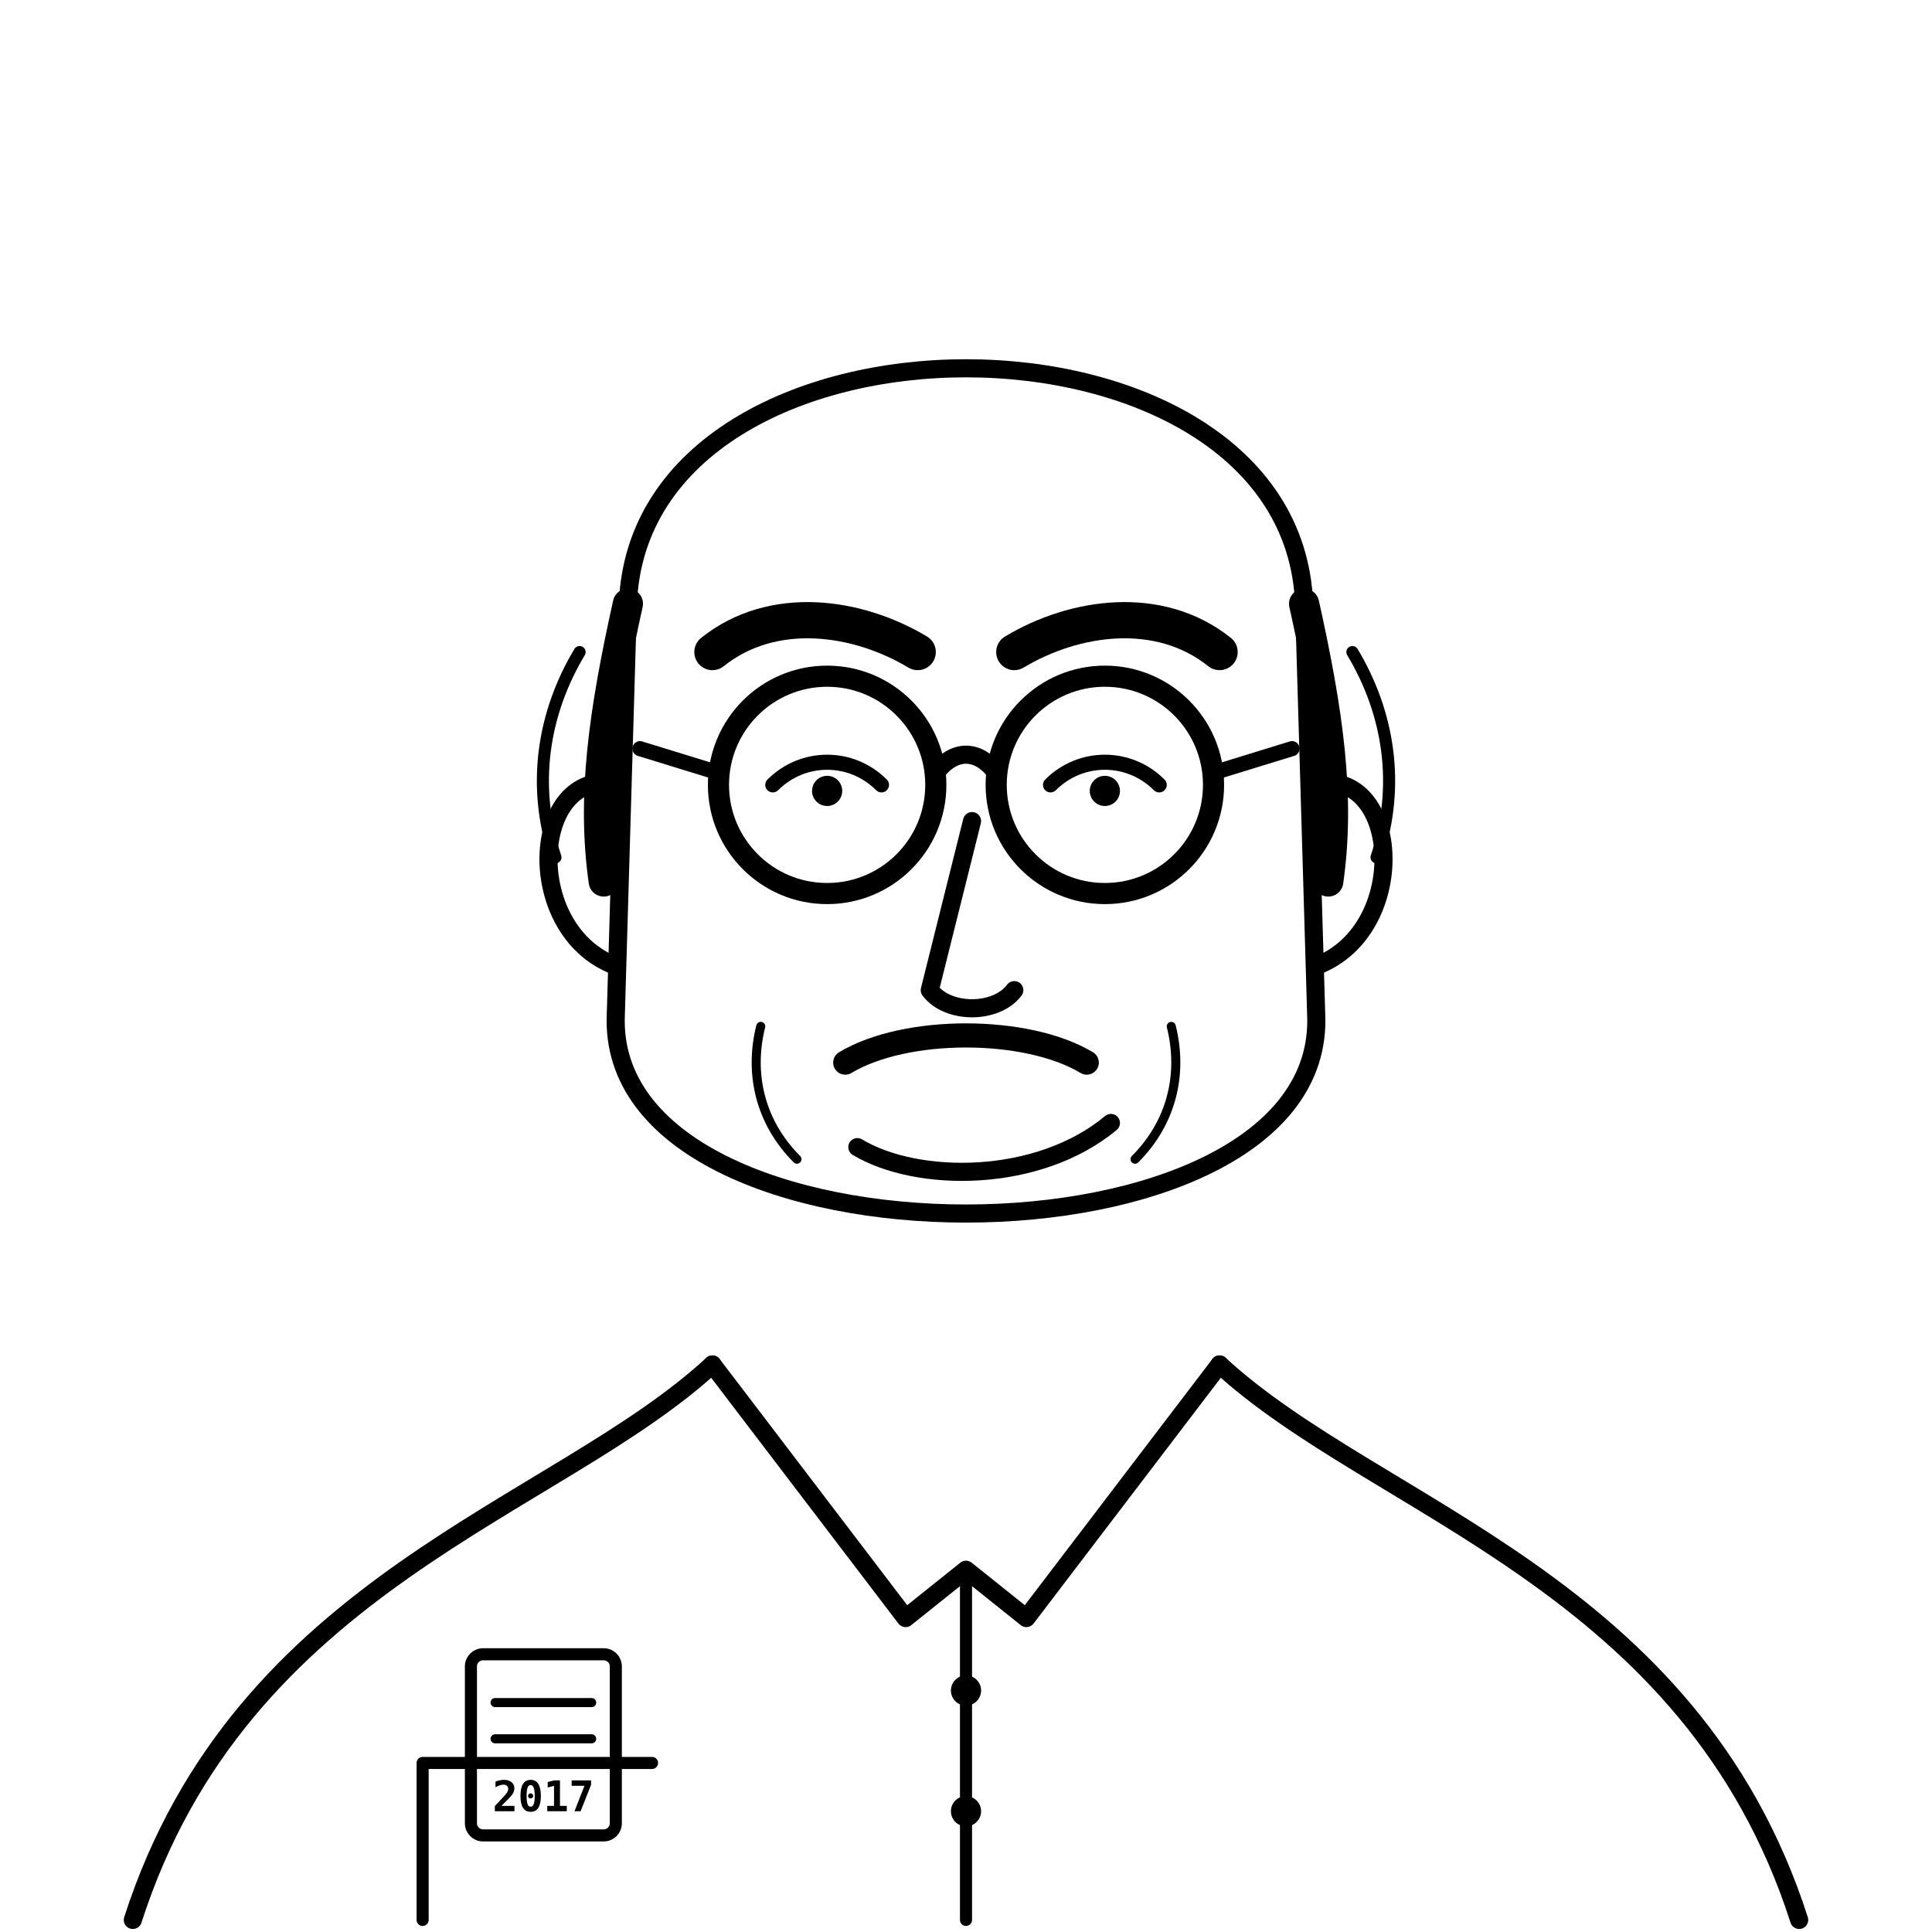
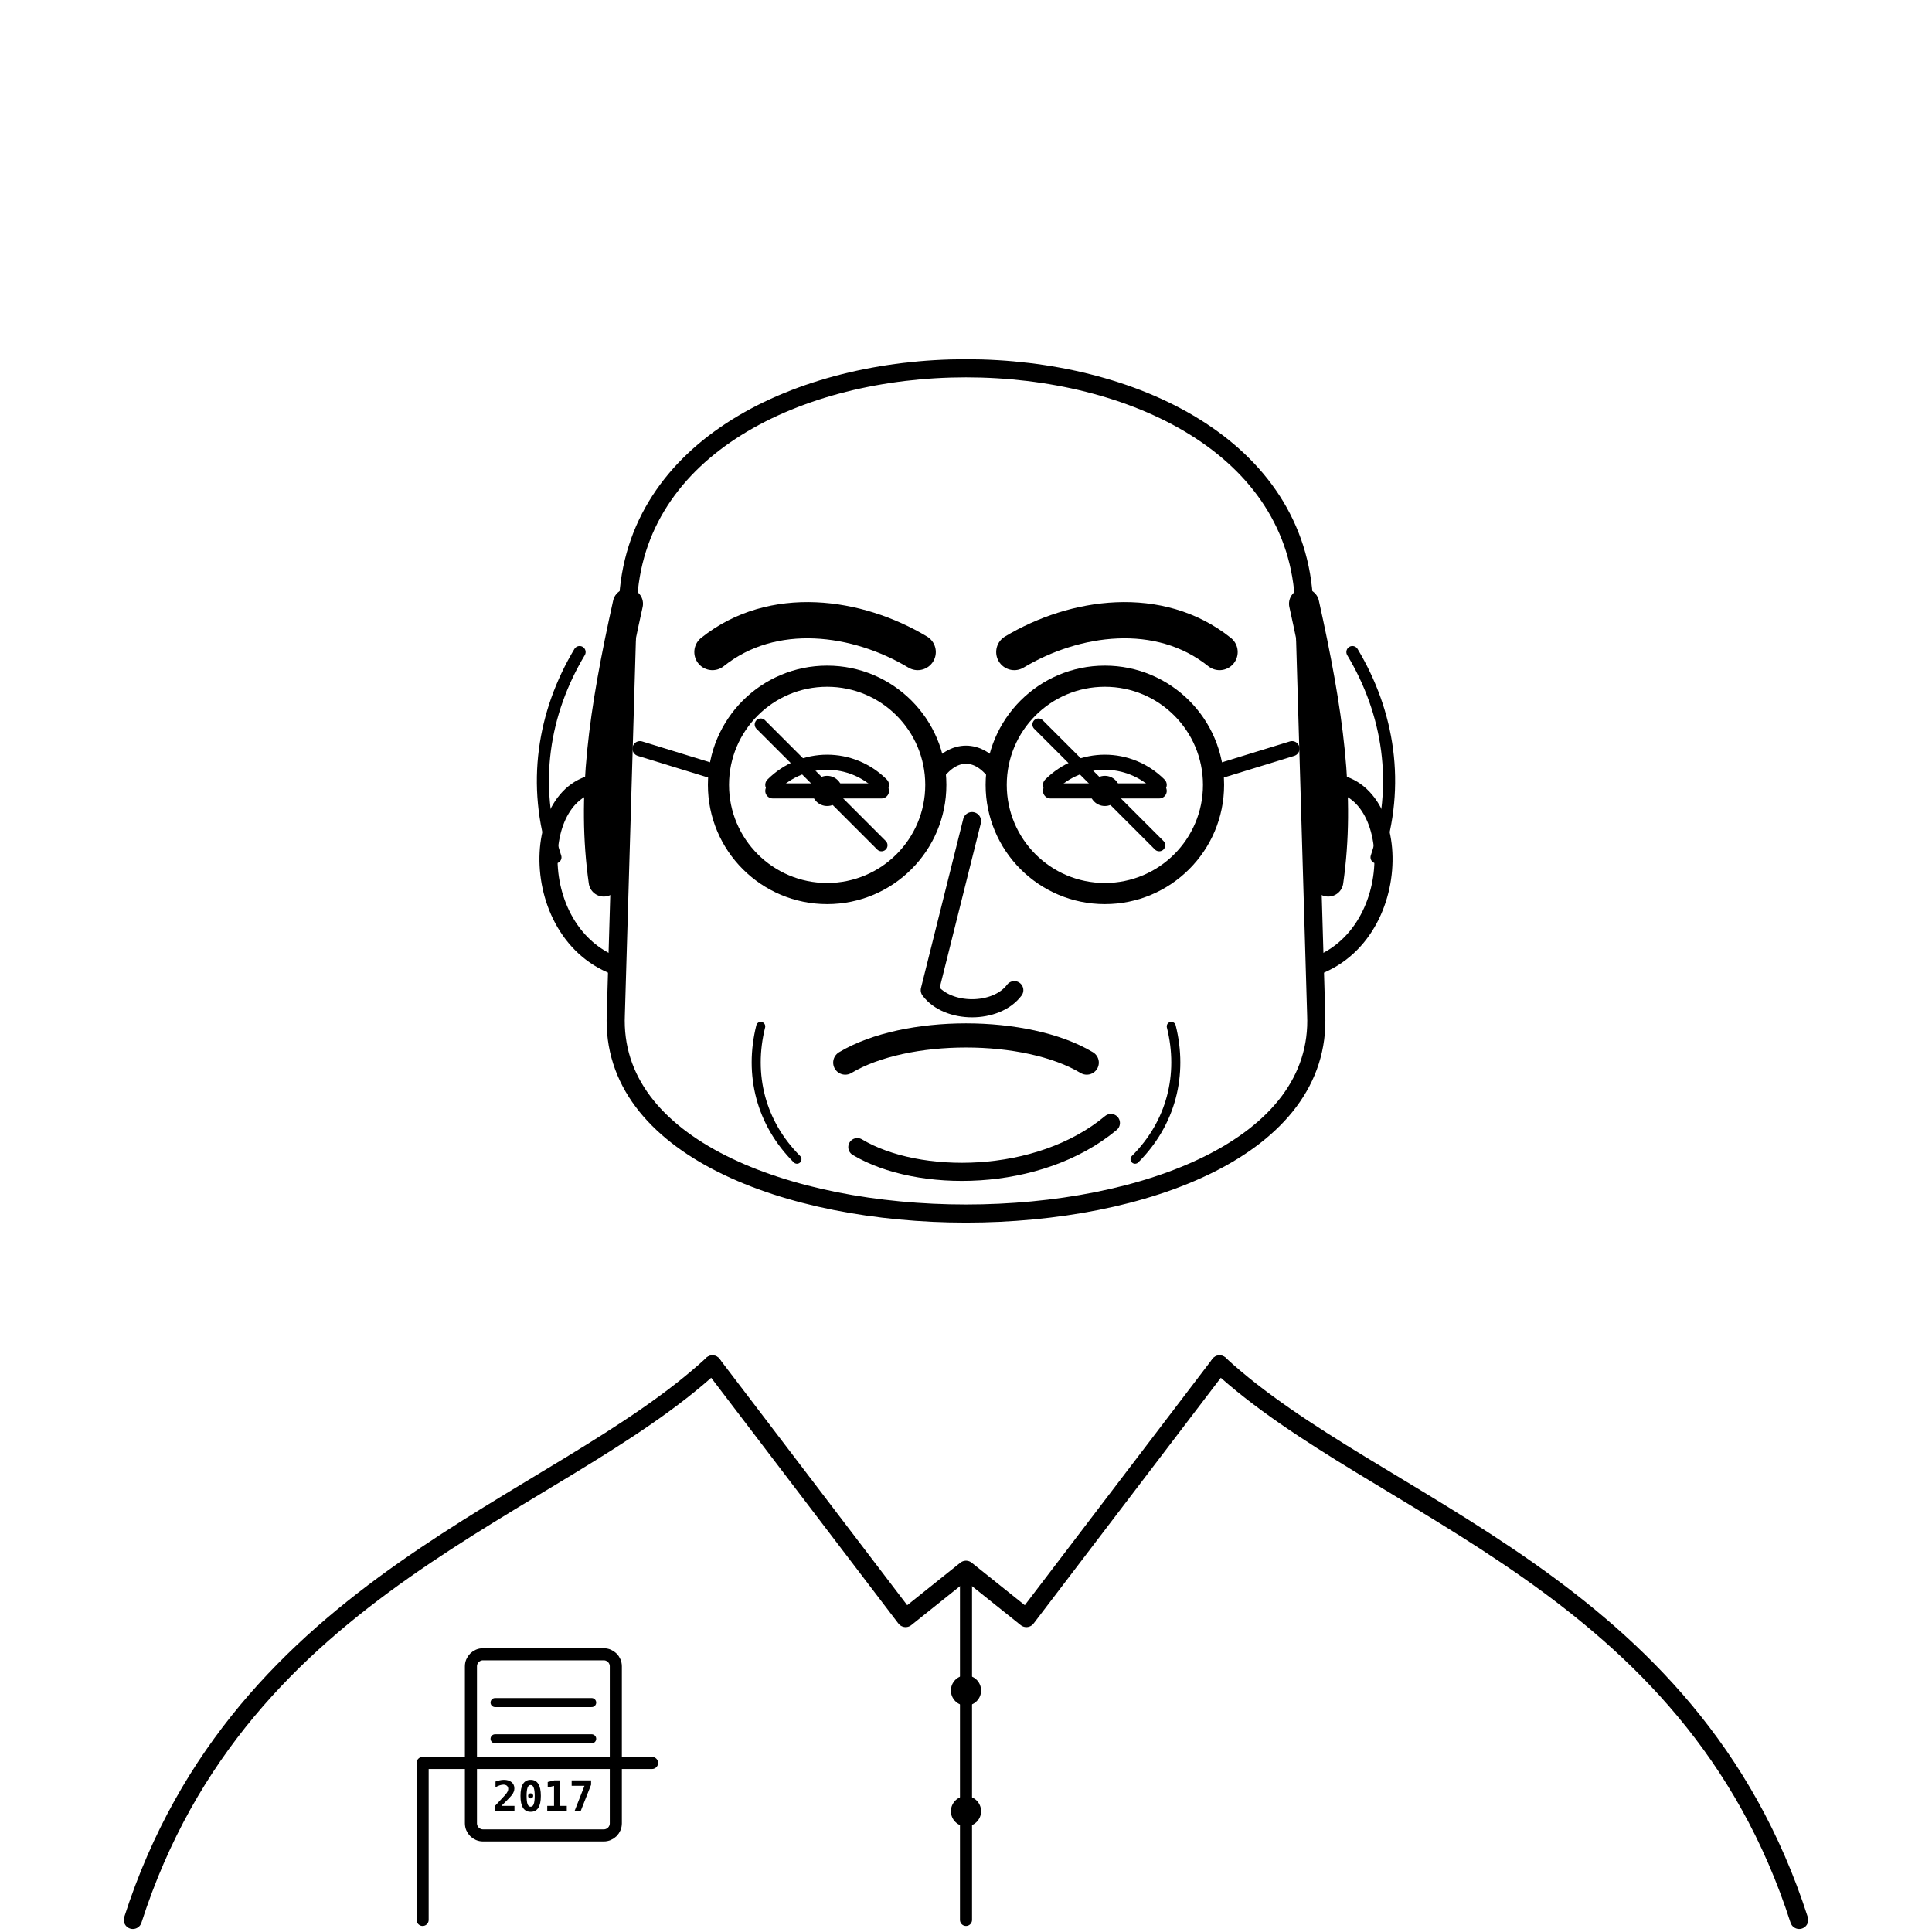
<svg xmlns="http://www.w3.org/2000/svg" viewBox="0 0 320 320" width="320" height="320" role="img" aria-labelledby="t d">
-   <g fill="none" stroke="#000" stroke-width="3" stroke-linecap="round" stroke-linejoin="round">
+   <g fill="none" stroke="currentColor" stroke-width="3" stroke-linecap="round" stroke-linejoin="round">
    <path d="M 22 318 C 40 262, 92 250, 118 226" />
    <path d="M 298 318 C 280 262, 228 250, 202 226" />
    <path d="M 118 226 L 150 268 L 160 260 L 170 268 L 202 226" />
    <path d="M 160 260 L 160 318" stroke-width="2" />
-     <circle cx="160" cy="280" r="2.5" fill="#000" stroke="none" />
-     <circle cx="160" cy="300" r="2.5" fill="#000" stroke="none" />
+     <circle cx="160" cy="280" r="2.5" fill="currentColor" stroke="none" />
+     <circle cx="160" cy="300" r="2.5" fill="currentColor" stroke="none" />
    <path d="M 70 292 L 70 318 M 70 292 L 108 292" stroke-width="2" />
    <rect x="78" y="274" width="24" height="30" rx="2" stroke-width="2" />
    <path d="M 82 282 L 98 282 M 82 288 L 98 288" stroke-width="1.5" />
    <path d="M 104 100 C 106 48, 214 48, 216 100 L 218 168 C 220 212, 100 212, 102 168 Z" />
    <path d="M 104 100 C 100 118, 98 132, 100 146" stroke-width="5" />
    <path d="M 216 100 C 220 118, 222 132, 220 146" stroke-width="5" />
    <path d="M 96 108 C 90 118, 88 130, 92 142" stroke-width="2" />
    <path d="M 224 108 C 230 118, 232 130, 228 142" stroke-width="2" />
    <path d="M 103 130 C 88 126, 86 154, 102 160" />
    <path d="M 217 130 C 232 126, 234 154, 218 160" />
    <path d="M 118 108 C 128 100, 142 102, 152 108" stroke-width="6" />
    <path d="M 202 108 C 192 100, 178 102, 168 108" stroke-width="6" />
    <circle cx="137" cy="130" r="18" stroke-width="3.5" />
    <circle cx="183" cy="130" r="18" stroke-width="3.5" />
    <path d="M 155 128 C 158 124, 162 124, 165 128" stroke-width="3" />
    <path d="M 119 128 L 106 124" stroke-width="2.5" />
    <path d="M 201 128 L 214 124" stroke-width="2.5" />
-     <path d="M 128 130 C 133 125, 141 125, 146 130" stroke-width="2.5" />
-     <path d="M 174 130 C 179 125, 187 125, 192 130" stroke-width="2.5" />
-     <circle cx="137" cy="131" r="2.5" fill="#000" stroke="none" />
-     <circle cx="183" cy="131" r="2.5" fill="#000" stroke="none" />
+     <g class="eye-open">
+       <path d="M 128 130 C 133 125, 141 125, 146 130" stroke-width="2.5" />
+       <path d="M 174 130 C 179 125, 187 125, 192 130" stroke-width="2.5" />
+       <circle cx="137" cy="131" r="2.5" fill="currentColor" stroke="none" />
+       <circle cx="183" cy="131" r="2.5" fill="currentColor" stroke="none" />
+     </g>
+     <g class="eye-closed">
+       <path d="M 128 131 L 146 131" stroke-width="2.5" />
+       <path d="M 174 131 L 192 131" stroke-width="2.5" />
+     </g>
+     <g class="glint" stroke-width="2">
+       <path d="M 126 120 L 146 140" />
+       <path d="M 172 120 L 192 140" />
+     </g>
    <path d="M 161 136 L 154 164 C 157 168, 165 168, 168 164" />
    <path d="M 140 176 C 150 170, 170 170, 180 176" stroke-width="4" />
    <path d="M 142 190 C 152 196, 172 196, 184 186" stroke-width="3" />
    <path d="M 126 170 C 124 178, 126 186, 132 192" stroke-width="1.5" />
    <path d="M 194 170 C 196 178, 194 186, 188 192" stroke-width="1.5" />
  </g>
-   <text x="90" y="300" font-family="Menlo, Consolas, monospace" font-size="7" font-weight="700" text-anchor="middle" fill="#000">2017</text>
+   <text x="90" y="300" font-family="Menlo, Consolas, monospace" font-size="7" font-weight="700" text-anchor="middle" fill="currentColor">2017</text>
</svg>
